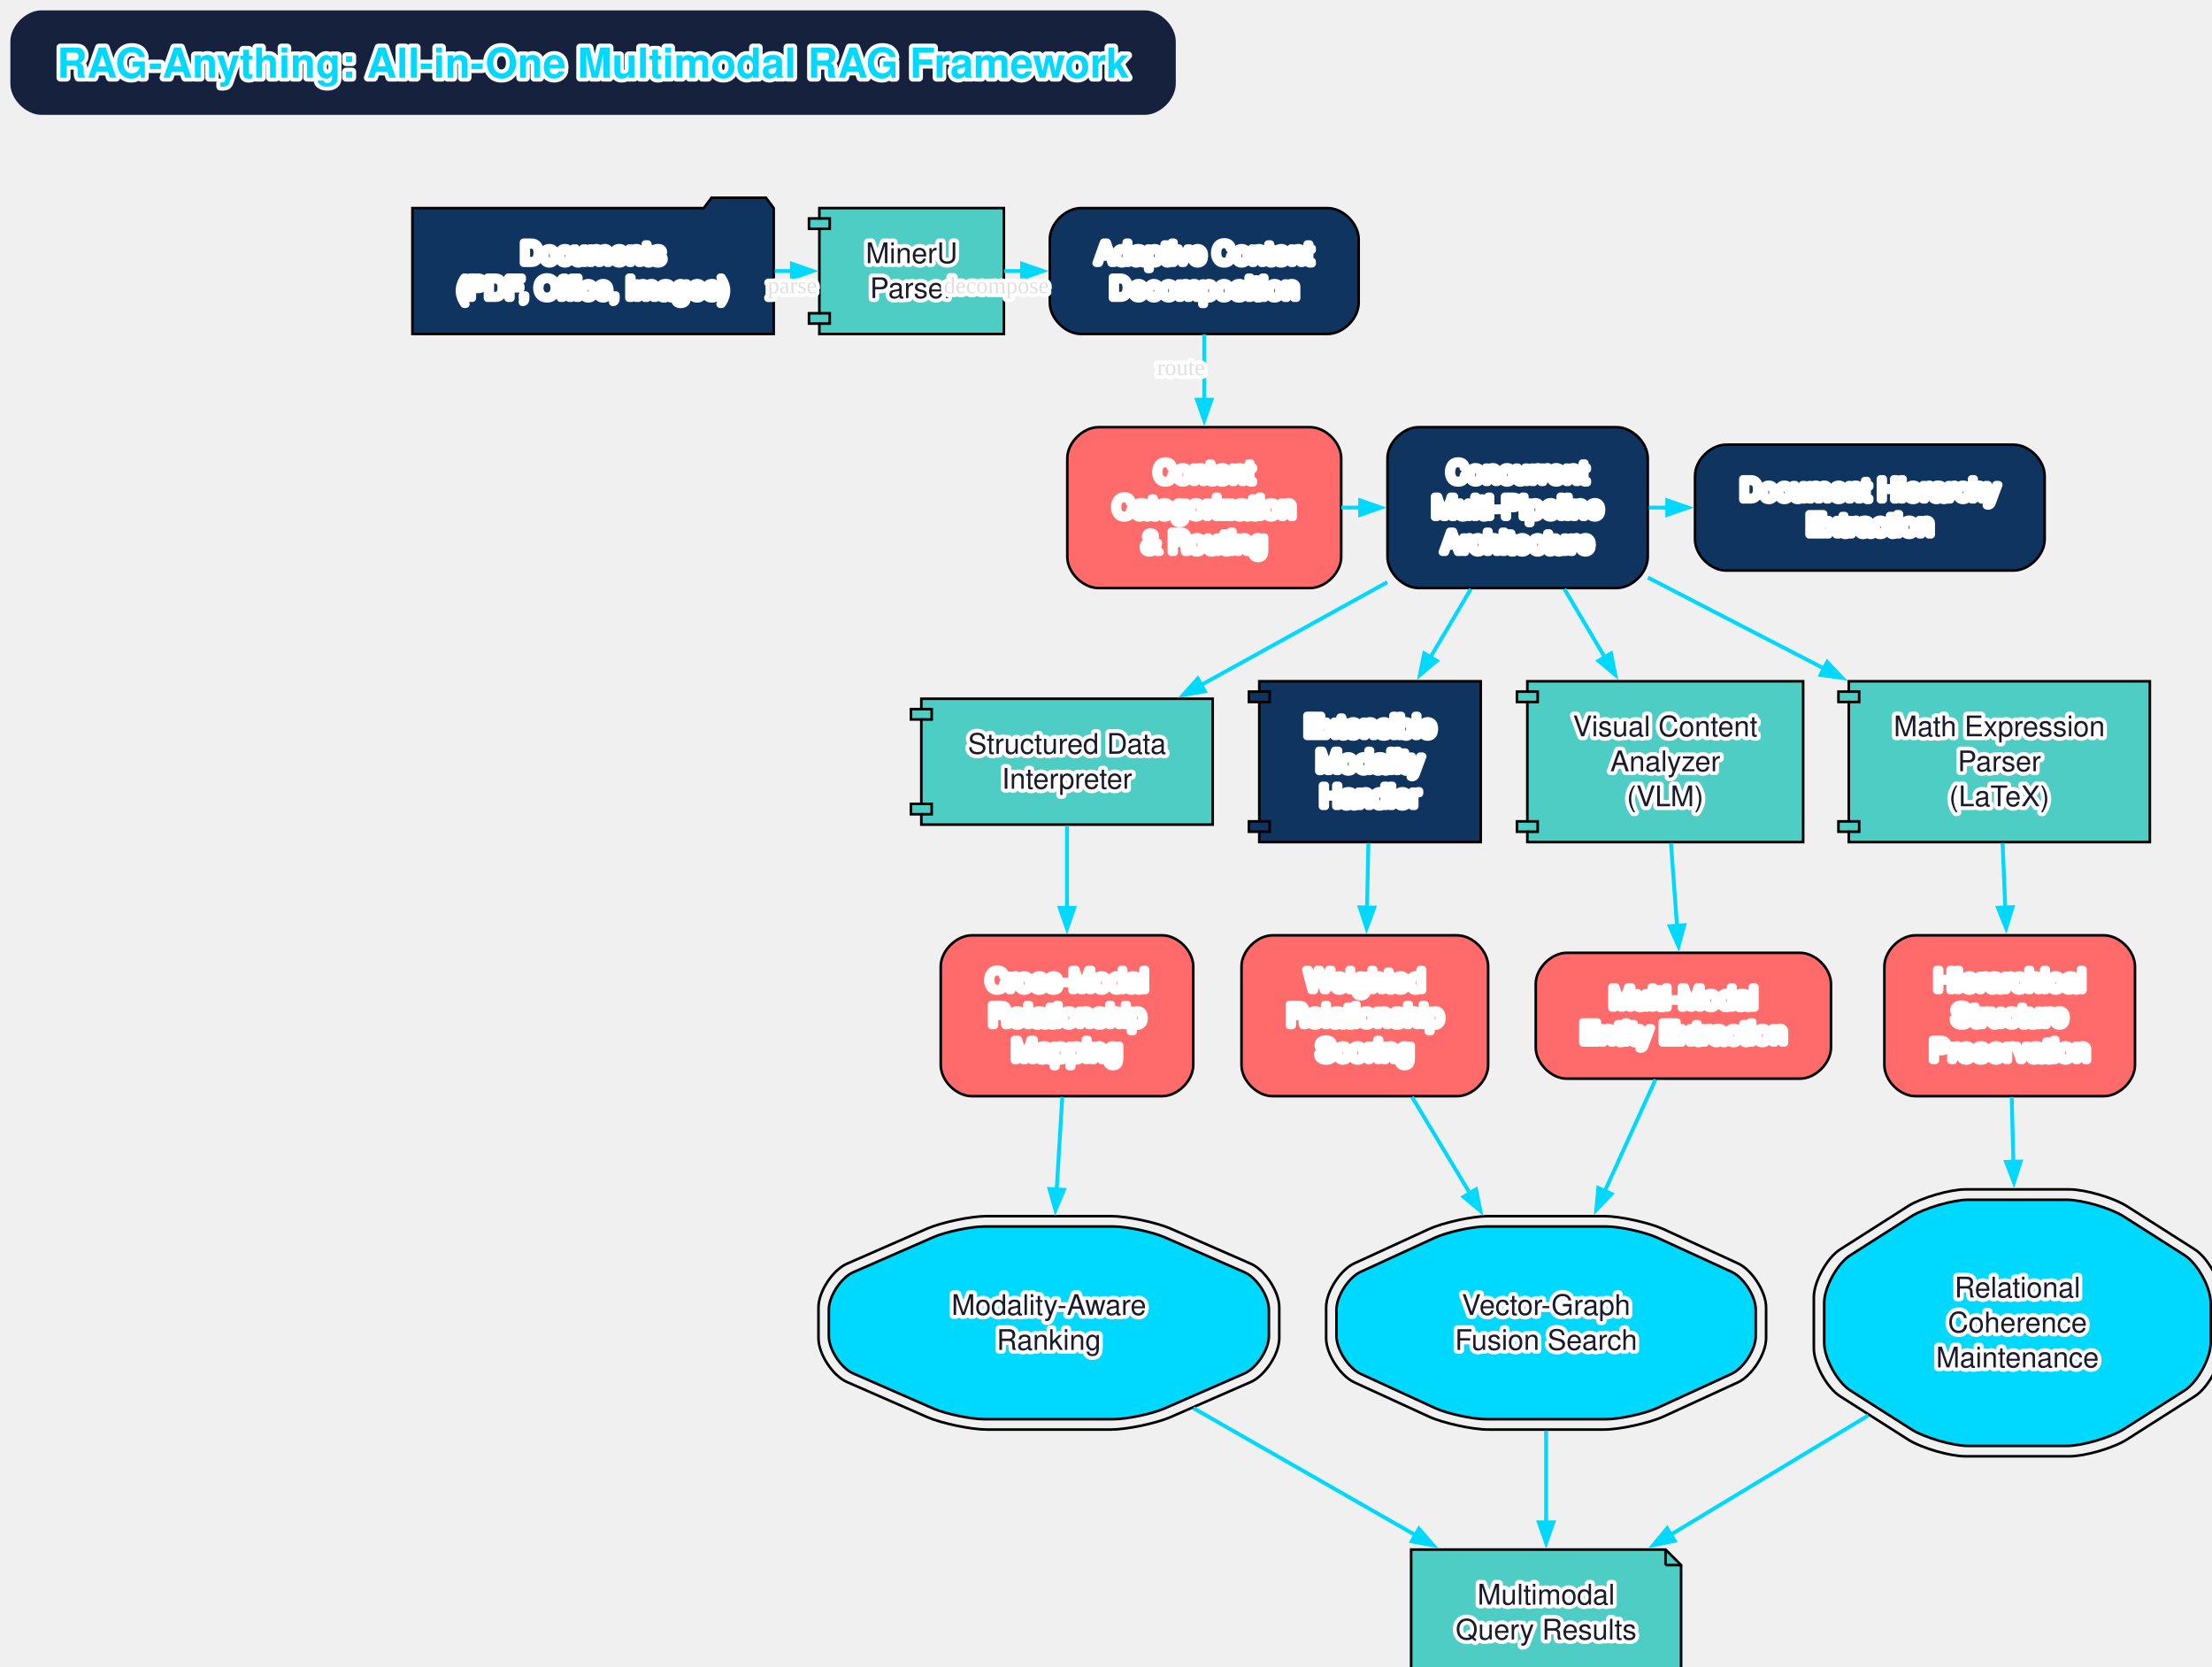
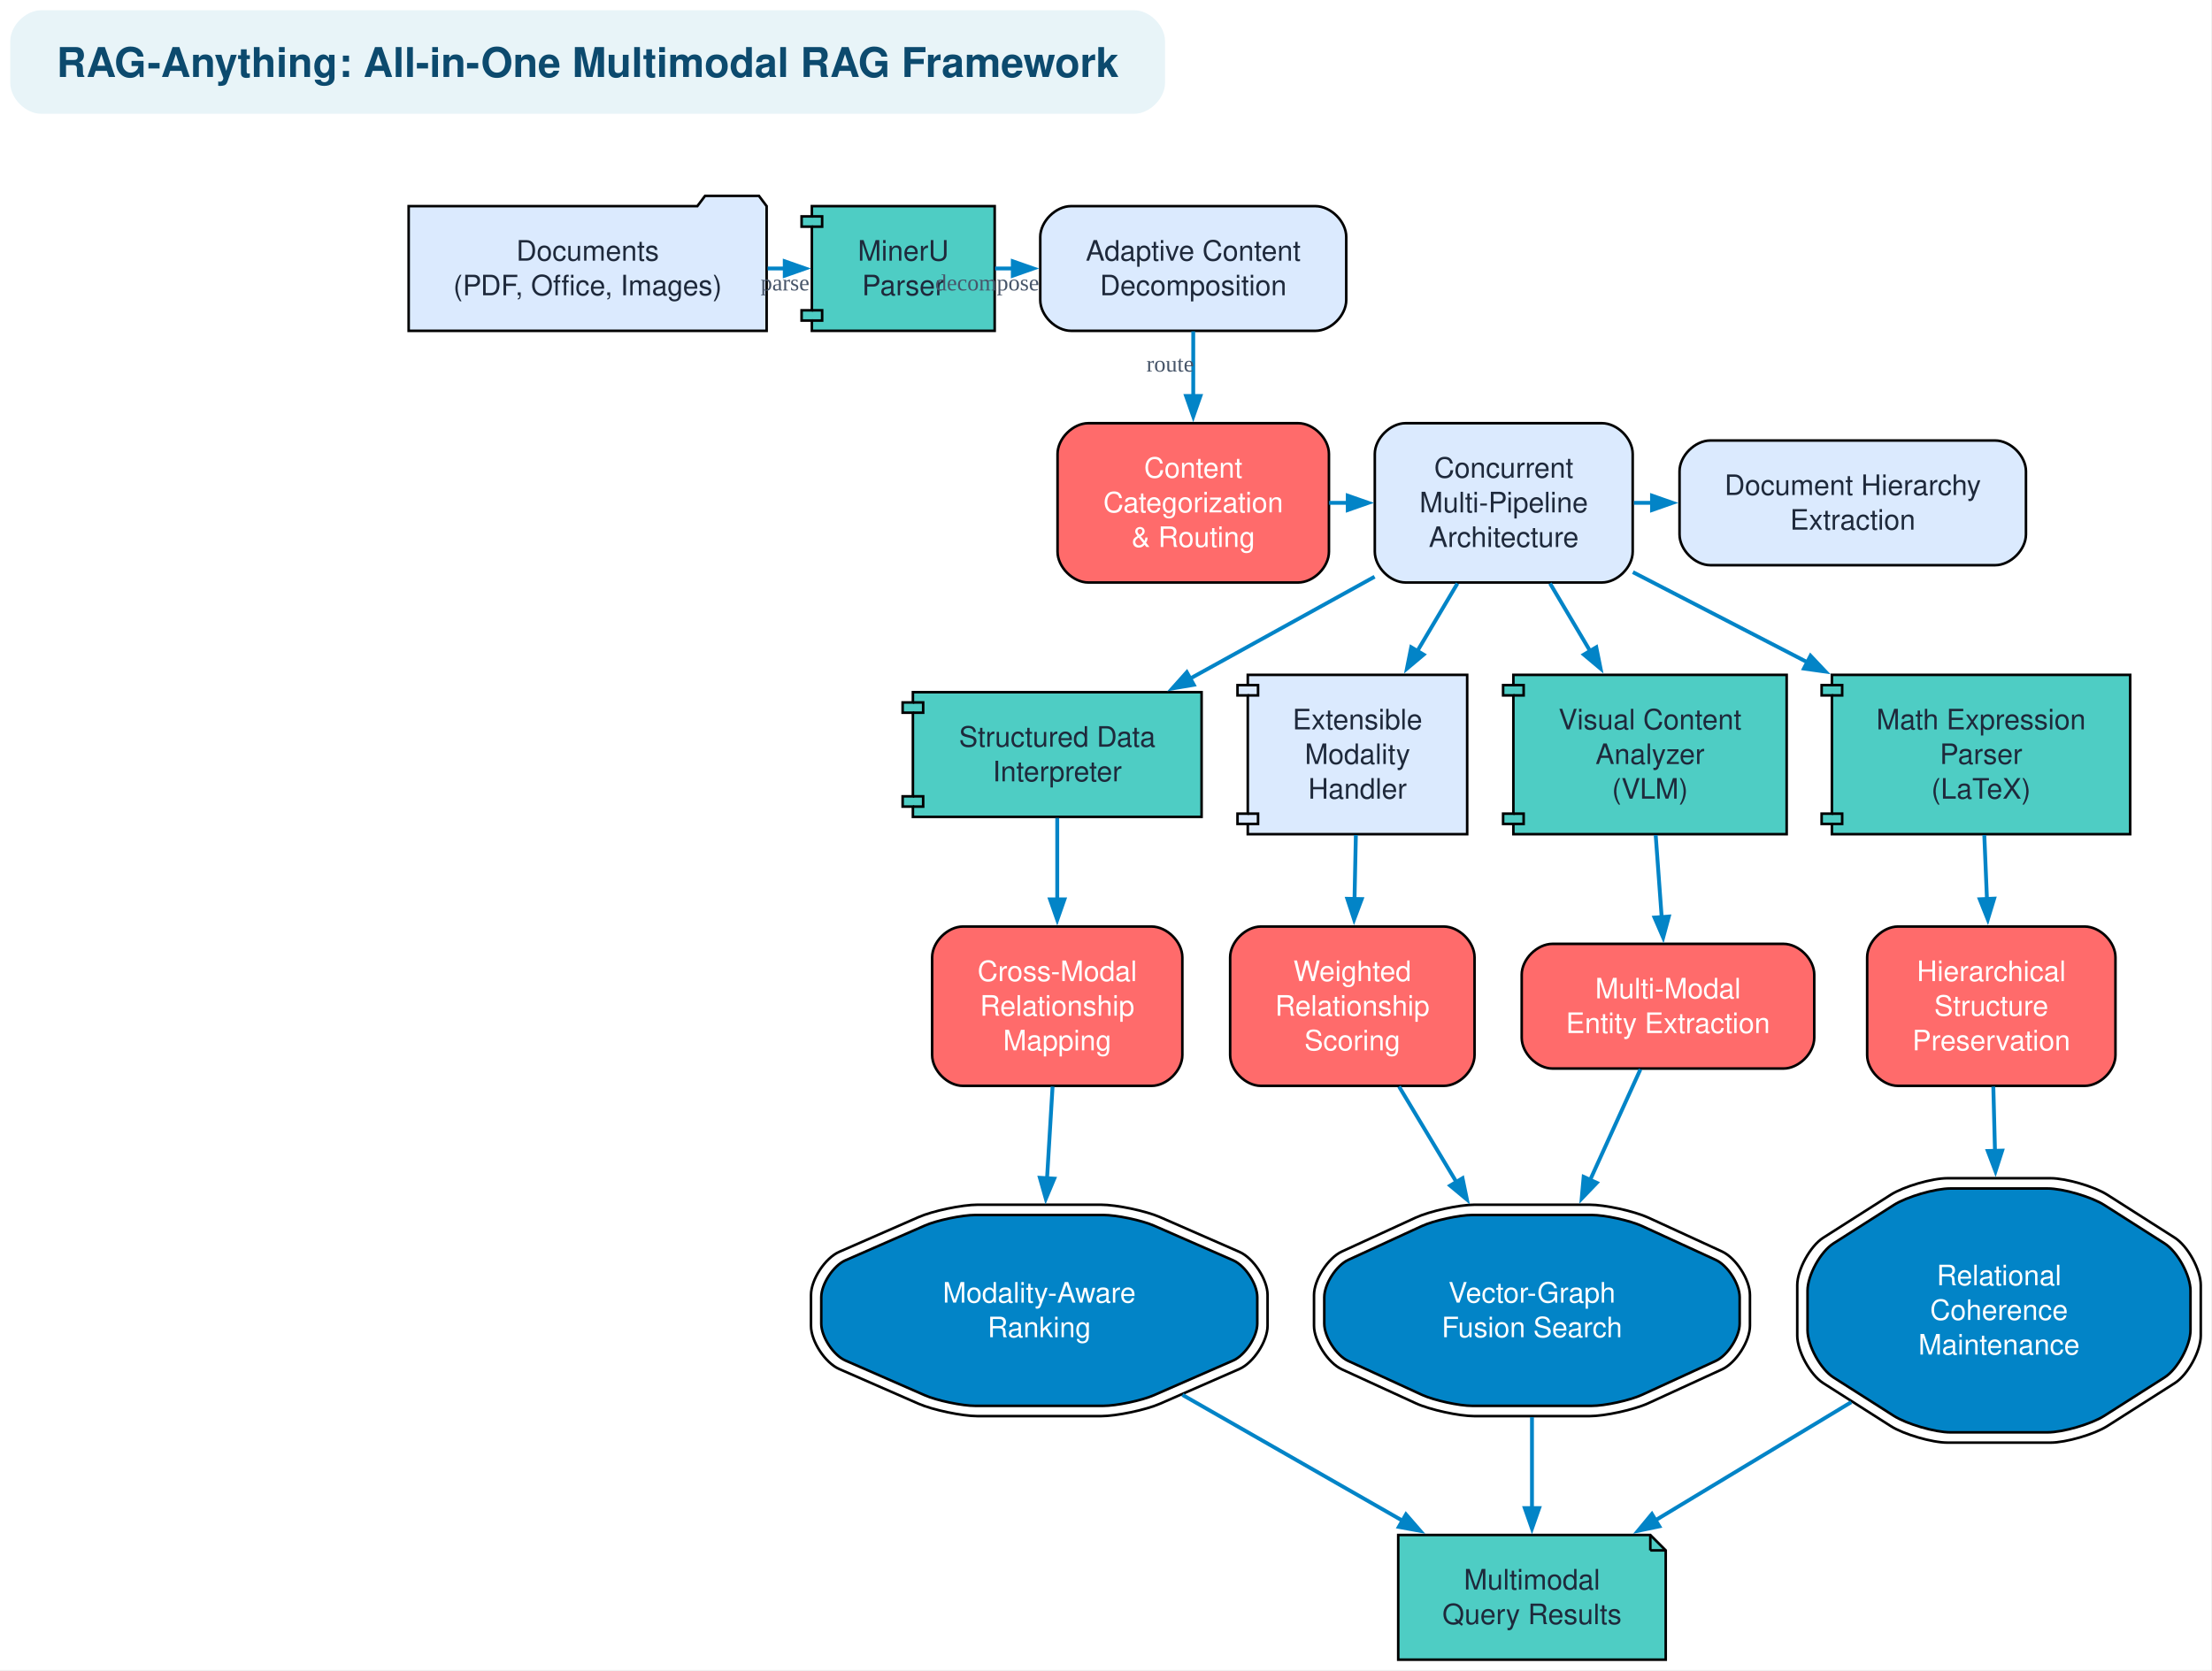
- <svg>
-   <style>
-   text { paint-order: stroke fill; stroke: #ffffff; stroke-width: 3px; stroke-linejoin: round; }
- </style>width="862pt" height="651pt"
- 
-  viewBox="0.00 0.00 862.00 651.00" xmlns="http://www.w3.org/2000/svg" xmlns:xlink="http://www.w3.org/1999/xlink"&gt;
- 
- <g id="graph0" class="graph" transform="scale(1 1) rotate(0) translate(4 646.91)">
+ <svg xmlns="http://www.w3.org/2000/svg" width="862pt" height="651pt" viewBox="0.00 0.00 862.00 651.00">
+   <g id="graph0" class="graph" transform="scale(1 1) rotate(0) translate(4 646.91)">
+     <polygon fill="#ffffff" stroke="none" points="-4,4 -4,-646.91 857.62,-646.91 857.62,4 -4,4" />
    <g id="node1" class="node">
-       <path fill="#16213e" stroke="none" d="M438,-642.91C438,-642.91 12,-642.91 12,-642.91 6,-642.91 0,-636.91 0,-630.91 0,-630.91 0,-614.56 0,-614.56 0,-608.56 6,-602.56 12,-602.56 12,-602.56 438,-602.56 438,-602.56 444,-602.56 450,-608.56 450,-614.56 450,-614.56 450,-630.91 450,-630.91 450,-636.91 444,-642.91 438,-642.91" />
-       <text xml:space="preserve" text-anchor="middle" x="225" y="-616.91" font-family="Helvetica,sans-Serif" font-weight="bold" font-size="16.00" fill="#00d9ff">RAG-Anything: All-in-One Multimodal RAG Framework</text>
+       <path fill="#e8f4f8" stroke="none" d="M438,-642.91C438,-642.91 12,-642.91 12,-642.91 6,-642.91 0,-636.91 0,-630.91 0,-630.91 0,-614.56 0,-614.56 0,-608.56 6,-602.56 12,-602.56 12,-602.56 438,-602.56 438,-602.56 444,-602.56 450,-608.56 450,-614.56 450,-614.56 450,-630.91 450,-630.91 450,-636.91 444,-642.91 438,-642.91" />
+       <text xml:space="preserve" text-anchor="middle" x="225" y="-616.91" font-family="Helvetica,sans-Serif" font-weight="bold" font-size="16.00" fill="#0c4a6e">RAG-Anything: All-in-One Multimodal RAG Framework</text>
    </g>
    <g id="node2" class="node">
-       <polygon fill="#0f3460" stroke="black" points="294.75,-566.56 291.75,-570.56 270.75,-570.56 267.75,-566.56 155.25,-566.56 155.25,-517.96 294.75,-517.96 294.75,-566.56" />
-       <text xml:space="preserve" text-anchor="middle" x="225" y="-545.31" font-family="Helvetica,sans-Serif" font-size="11.00" fill="#ffffff">Documents</text>
-       <text xml:space="preserve" text-anchor="middle" x="225" y="-531.81" font-family="Helvetica,sans-Serif" font-size="11.00" fill="#ffffff">(PDF, Office, Images)</text>
+       <polygon fill="#dbeafe" stroke="black" points="294.75,-566.56 291.75,-570.56 270.75,-570.56 267.75,-566.56 155.25,-566.56 155.25,-517.96 294.75,-517.96 294.75,-566.56" />
+       <text xml:space="preserve" text-anchor="middle" x="225" y="-545.31" font-family="Helvetica,sans-Serif" font-size="11.00" fill="#1e293b">Documents</text>
+       <text xml:space="preserve" text-anchor="middle" x="225" y="-531.81" font-family="Helvetica,sans-Serif" font-size="11.00" fill="#1e293b">(PDF, Office, Images)</text>
    </g>
    <g id="node3" class="node">
      <polygon fill="#4ecdc4" stroke="black" points="383.62,-566.56 312.38,-566.56 312.38,-562.56 308.38,-562.56 308.38,-558.56 312.38,-558.56 312.38,-525.96 308.38,-525.96 308.38,-521.96 312.38,-521.96 312.38,-517.96 383.62,-517.96 383.62,-566.56" />
      <polyline fill="none" stroke="black" points="312.38,-562.56 316.38,-562.56 316.38,-558.56 312.38,-558.56" />
      <polyline fill="none" stroke="black" points="312.38,-525.96 316.38,-525.96 316.38,-521.96 312.38,-521.96" />
-       <text xml:space="preserve" text-anchor="middle" x="348" y="-545.31" font-family="Helvetica,sans-Serif" font-size="11.00" fill="#1a1a2e">MinerU</text>
-       <text xml:space="preserve" text-anchor="middle" x="348" y="-531.81" font-family="Helvetica,sans-Serif" font-size="11.00" fill="#1a1a2e">Parser</text>
+       <text xml:space="preserve" text-anchor="middle" x="348" y="-545.31" font-family="Helvetica,sans-Serif" font-size="11.00" fill="#1e293b">MinerU</text>
+       <text xml:space="preserve" text-anchor="middle" x="348" y="-531.81" font-family="Helvetica,sans-Serif" font-size="11.00" fill="#1e293b">Parser</text>
    </g>
    <g id="edge2" class="edge">
-       <path fill="none" stroke="#00d9ff" stroke-width="1.5" d="M295.15,-542.26C297.44,-542.26 299.73,-542.26 302.03,-542.26" />
-       <polygon fill="#00d9ff" stroke="#00d9ff" stroke-width="1.5" points="301.81,-545.06 309.81,-542.26 301.81,-539.46 301.81,-545.06" />
-       <text xml:space="preserve" text-anchor="middle" x="301.92" y="-533.71" font-family="Times New Roman,serif" font-size="9.00" fill="#e0e0e0">parse</text>
+       <path fill="none" stroke="#0284c7" stroke-width="1.5" d="M295.15,-542.26C297.44,-542.26 299.73,-542.26 302.03,-542.26" />
+       <polygon fill="#0284c7" stroke="#0284c7" stroke-width="1.5" points="301.81,-545.06 309.81,-542.26 301.81,-539.46 301.81,-545.06" />
+       <text xml:space="preserve" text-anchor="middle" x="301.92" y="-533.71" font-family="Times New Roman,serif" font-size="9.00" fill="#475569">parse</text>
    </g>
    <g id="node4" class="node">
-       <path fill="#0f3460" stroke="black" d="M508.62,-566.56C508.62,-566.56 413.38,-566.56 413.38,-566.56 407.38,-566.56 401.38,-560.56 401.38,-554.56 401.38,-554.56 401.38,-529.96 401.38,-529.96 401.38,-523.96 407.38,-517.96 413.38,-517.96 413.38,-517.96 508.62,-517.96 508.62,-517.96 514.62,-517.96 520.62,-523.96 520.62,-529.96 520.62,-529.96 520.62,-554.56 520.62,-554.56 520.62,-560.56 514.62,-566.56 508.62,-566.56" />
-       <text xml:space="preserve" text-anchor="middle" x="461" y="-545.31" font-family="Helvetica,sans-Serif" font-size="11.00" fill="#ffffff">Adaptive Content</text>
-       <text xml:space="preserve" text-anchor="middle" x="461" y="-531.81" font-family="Helvetica,sans-Serif" font-size="11.00" fill="#ffffff">Decomposition</text>
+       <path fill="#dbeafe" stroke="black" d="M508.62,-566.56C508.62,-566.56 413.38,-566.56 413.38,-566.56 407.38,-566.56 401.38,-560.56 401.38,-554.56 401.38,-554.56 401.38,-529.96 401.38,-529.96 401.38,-523.96 407.38,-517.96 413.38,-517.96 413.38,-517.96 508.62,-517.96 508.62,-517.96 514.62,-517.96 520.62,-523.96 520.62,-529.96 520.62,-529.96 520.62,-554.56 520.62,-554.56 520.62,-560.56 514.62,-566.56 508.62,-566.56" />
+       <text xml:space="preserve" text-anchor="middle" x="461" y="-545.31" font-family="Helvetica,sans-Serif" font-size="11.00" fill="#1e293b">Adaptive Content</text>
+       <text xml:space="preserve" text-anchor="middle" x="461" y="-531.81" font-family="Helvetica,sans-Serif" font-size="11.00" fill="#1e293b">Decomposition</text>
    </g>
    <g id="edge3" class="edge">
-       <path fill="none" stroke="#00d9ff" stroke-width="1.5" d="M383.75,-542.26C386.08,-542.26 388.41,-542.26 390.74,-542.26" />
-       <polygon fill="#00d9ff" stroke="#00d9ff" stroke-width="1.5" points="390.68,-545.06 398.68,-542.26 390.68,-539.46 390.68,-545.06" />
-       <text xml:space="preserve" text-anchor="middle" x="380.69" y="-533.71" font-family="Times New Roman,serif" font-size="9.00" fill="#e0e0e0">decompose</text>
+       <path fill="none" stroke="#0284c7" stroke-width="1.5" d="M383.75,-542.26C386.08,-542.26 388.41,-542.26 390.74,-542.26" />
+       <polygon fill="#0284c7" stroke="#0284c7" stroke-width="1.5" points="390.68,-545.06 398.68,-542.26 390.68,-539.46 390.68,-545.06" />
+       <text xml:space="preserve" text-anchor="middle" x="380.69" y="-533.71" font-family="Times New Roman,serif" font-size="9.00" fill="#475569">decompose</text>
    </g>
    <g id="node5" class="node">
      <path fill="#ff6b6b" stroke="black" d="M501.88,-481.96C501.88,-481.96 420.12,-481.96 420.12,-481.96 414.12,-481.96 408.12,-475.96 408.12,-469.96 408.12,-469.96 408.12,-431.86 408.12,-431.86 408.12,-425.86 414.12,-419.86 420.12,-419.86 420.12,-419.86 501.88,-419.86 501.88,-419.86 507.88,-419.86 513.88,-425.86 513.88,-431.86 513.88,-431.86 513.88,-469.96 513.88,-469.96 513.88,-475.96 507.88,-481.96 501.88,-481.96" />
      <text xml:space="preserve" text-anchor="middle" x="461" y="-460.71" font-family="Helvetica,sans-Serif" font-size="11.00" fill="#ffffff">Content</text>
      <text xml:space="preserve" text-anchor="middle" x="461" y="-447.21" font-family="Helvetica,sans-Serif" font-size="11.00" fill="#ffffff">Categorization</text>
      <text xml:space="preserve" text-anchor="middle" x="461" y="-433.71" font-family="Helvetica,sans-Serif" font-size="11.00" fill="#ffffff">&amp; Routing</text>
    </g>
    <g id="edge4" class="edge">
-       <path fill="none" stroke="#00d9ff" stroke-width="1.5" d="M461,-517.78C461,-509.98 461,-501.05 461,-492.34" />
-       <polygon fill="#00d9ff" stroke="#00d9ff" stroke-width="1.5" points="463.8,-492.57 461,-484.57 458.2,-492.57 463.8,-492.57" />
-       <text xml:space="preserve" text-anchor="middle" x="452" y="-502.07" font-family="Times New Roman,serif" font-size="9.00" fill="#e0e0e0">route</text>
+       <path fill="none" stroke="#0284c7" stroke-width="1.5" d="M461,-517.78C461,-509.98 461,-501.05 461,-492.34" />
+       <polygon fill="#0284c7" stroke="#0284c7" stroke-width="1.5" points="463.8,-492.57 461,-484.57 458.2,-492.57 463.8,-492.57" />
+       <text xml:space="preserve" text-anchor="middle" x="452" y="-502.07" font-family="Times New Roman,serif" font-size="9.00" fill="#475569">route</text>
    </g>
    <g id="node6" class="node">
-       <path fill="#0f3460" stroke="black" d="M620.25,-481.96C620.25,-481.96 543.75,-481.96 543.75,-481.96 537.75,-481.96 531.75,-475.96 531.75,-469.96 531.75,-469.96 531.75,-431.86 531.75,-431.86 531.75,-425.86 537.75,-419.86 543.75,-419.86 543.75,-419.86 620.25,-419.86 620.25,-419.86 626.25,-419.86 632.25,-425.86 632.25,-431.86 632.25,-431.86 632.25,-469.96 632.25,-469.96 632.25,-475.96 626.25,-481.96 620.25,-481.96" />
-       <text xml:space="preserve" text-anchor="middle" x="582" y="-460.71" font-family="Helvetica,sans-Serif" font-size="11.00" fill="#ffffff">Concurrent</text>
-       <text xml:space="preserve" text-anchor="middle" x="582" y="-447.21" font-family="Helvetica,sans-Serif" font-size="11.00" fill="#ffffff">Multi-Pipeline</text>
-       <text xml:space="preserve" text-anchor="middle" x="582" y="-433.71" font-family="Helvetica,sans-Serif" font-size="11.00" fill="#ffffff">Architecture</text>
+       <path fill="#dbeafe" stroke="black" d="M620.25,-481.96C620.25,-481.96 543.75,-481.96 543.75,-481.96 537.75,-481.96 531.75,-475.96 531.75,-469.96 531.75,-469.96 531.75,-431.86 531.75,-431.86 531.75,-425.86 537.75,-419.86 543.75,-419.86 543.75,-419.86 620.25,-419.86 620.25,-419.86 626.25,-419.86 632.25,-425.86 632.25,-431.86 632.25,-431.86 632.25,-469.96 632.25,-469.96 632.25,-475.96 626.25,-481.96 620.25,-481.96" />
+       <text xml:space="preserve" text-anchor="middle" x="582" y="-460.71" font-family="Helvetica,sans-Serif" font-size="11.00" fill="#1e293b">Concurrent</text>
+       <text xml:space="preserve" text-anchor="middle" x="582" y="-447.21" font-family="Helvetica,sans-Serif" font-size="11.00" fill="#1e293b">Multi-Pipeline</text>
+       <text xml:space="preserve" text-anchor="middle" x="582" y="-433.71" font-family="Helvetica,sans-Serif" font-size="11.00" fill="#1e293b">Architecture</text>
    </g>
    <g id="edge5" class="edge">
-       <path fill="none" stroke="#00d9ff" stroke-width="1.5" d="M513.94,-450.91C516.41,-450.91 518.87,-450.91 521.34,-450.91" />
-       <polygon fill="#00d9ff" stroke="#00d9ff" stroke-width="1.5" points="521.21,-453.71 529.21,-450.91 521.21,-448.11 521.21,-453.71" />
+       <path fill="none" stroke="#0284c7" stroke-width="1.5" d="M513.94,-450.91C516.41,-450.91 518.87,-450.91 521.34,-450.91" />
+       <polygon fill="#0284c7" stroke="#0284c7" stroke-width="1.5" points="521.21,-453.71 529.21,-450.91 521.21,-448.11 521.21,-453.71" />
    </g>
    <g id="node7" class="node">
-       <path fill="#0f3460" stroke="black" d="M773.5,-475.21C773.5,-475.21 662.5,-475.21 662.5,-475.21 656.5,-475.21 650.5,-469.21 650.5,-463.21 650.5,-463.21 650.5,-438.61 650.5,-438.61 650.5,-432.61 656.5,-426.61 662.5,-426.61 662.5,-426.61 773.5,-426.61 773.5,-426.61 779.5,-426.61 785.5,-432.61 785.5,-438.61 785.5,-438.61 785.5,-463.21 785.5,-463.21 785.5,-469.21 779.5,-475.21 773.5,-475.21" />
-       <text xml:space="preserve" text-anchor="middle" x="718" y="-453.96" font-family="Helvetica,sans-Serif" font-size="11.00" fill="#ffffff">Document Hierarchy</text>
-       <text xml:space="preserve" text-anchor="middle" x="718" y="-440.46" font-family="Helvetica,sans-Serif" font-size="11.00" fill="#ffffff">Extraction</text>
+       <path fill="#dbeafe" stroke="black" d="M773.5,-475.21C773.5,-475.21 662.5,-475.21 662.5,-475.21 656.5,-475.21 650.5,-469.21 650.5,-463.21 650.5,-463.21 650.5,-438.61 650.5,-438.61 650.5,-432.61 656.5,-426.61 662.5,-426.61 662.5,-426.61 773.5,-426.61 773.5,-426.61 779.5,-426.61 785.5,-432.61 785.5,-438.61 785.5,-438.61 785.5,-463.21 785.5,-463.21 785.5,-469.21 779.5,-475.21 773.5,-475.21" />
+       <text xml:space="preserve" text-anchor="middle" x="718" y="-453.96" font-family="Helvetica,sans-Serif" font-size="11.00" fill="#1e293b">Document Hierarchy</text>
+       <text xml:space="preserve" text-anchor="middle" x="718" y="-440.46" font-family="Helvetica,sans-Serif" font-size="11.00" fill="#1e293b">Extraction</text>
    </g>
    <g id="edge6" class="edge">
-       <path fill="none" stroke="#00d9ff" stroke-width="1.5" d="M632.73,-450.91C635.17,-450.91 637.61,-450.91 640.04,-450.91" />
-       <polygon fill="#00d9ff" stroke="#00d9ff" stroke-width="1.5" points="639.78,-453.71 647.78,-450.91 639.78,-448.11 639.78,-453.71" />
+       <path fill="none" stroke="#0284c7" stroke-width="1.5" d="M632.73,-450.91C635.17,-450.91 637.61,-450.91 640.04,-450.91" />
+       <polygon fill="#0284c7" stroke="#0284c7" stroke-width="1.5" points="639.78,-453.71 647.78,-450.91 639.78,-448.11 639.78,-453.71" />
    </g>
    <g id="node8" class="node">
      <polygon fill="#4ecdc4" stroke="black" points="692.25,-383.86 585.75,-383.86 585.75,-379.86 581.75,-379.86 581.75,-375.86 585.75,-375.86 585.75,-329.76 581.75,-329.76 581.75,-325.76 585.75,-325.76 585.75,-321.76 692.25,-321.76 692.25,-383.86" />
      <polyline fill="none" stroke="black" points="585.75,-379.86 589.75,-379.86 589.75,-375.86 585.75,-375.86" />
      <polyline fill="none" stroke="black" points="585.75,-329.76 589.75,-329.76 589.75,-325.76 585.75,-325.76" />
-       <text xml:space="preserve" text-anchor="middle" x="639" y="-362.61" font-family="Helvetica,sans-Serif" font-size="11.00" fill="#1a1a2e">Visual Content</text>
-       <text xml:space="preserve" text-anchor="middle" x="639" y="-349.11" font-family="Helvetica,sans-Serif" font-size="11.00" fill="#1a1a2e">Analyzer</text>
-       <text xml:space="preserve" text-anchor="middle" x="639" y="-335.61" font-family="Helvetica,sans-Serif" font-size="11.00" fill="#1a1a2e">(VLM)</text>
+       <text xml:space="preserve" text-anchor="middle" x="639" y="-362.61" font-family="Helvetica,sans-Serif" font-size="11.00" fill="#1e293b">Visual Content</text>
+       <text xml:space="preserve" text-anchor="middle" x="639" y="-349.11" font-family="Helvetica,sans-Serif" font-size="11.00" fill="#1e293b">Analyzer</text>
+       <text xml:space="preserve" text-anchor="middle" x="639" y="-335.61" font-family="Helvetica,sans-Serif" font-size="11.00" fill="#1e293b">(VLM)</text>
    </g>
    <g id="edge7" class="edge">
-       <path fill="none" stroke="#00d9ff" stroke-width="1.5" d="M600.04,-419.5C605.03,-411.09 610.51,-401.84 615.75,-393" />
-       <polygon fill="#00d9ff" stroke="#00d9ff" stroke-width="1.5" points="618.06,-394.61 619.73,-386.3 613.24,-391.75 618.06,-394.61" />
+       <path fill="none" stroke="#0284c7" stroke-width="1.5" d="M600.04,-419.5C605.03,-411.09 610.51,-401.84 615.75,-393" />
+       <polygon fill="#0284c7" stroke="#0284c7" stroke-width="1.5" points="618.06,-394.61 619.73,-386.3 613.24,-391.75 618.06,-394.61" />
    </g>
    <g id="node9" class="node">
      <polygon fill="#4ecdc4" stroke="black" points="464.25,-377.11 351.75,-377.11 351.75,-373.11 347.75,-373.11 347.75,-369.11 351.75,-369.11 351.75,-336.51 347.75,-336.51 347.75,-332.51 351.75,-332.51 351.75,-328.51 464.25,-328.51 464.25,-377.11" />
      <polyline fill="none" stroke="black" points="351.75,-373.11 355.75,-373.11 355.75,-369.11 351.75,-369.11" />
      <polyline fill="none" stroke="black" points="351.75,-336.51 355.75,-336.51 355.75,-332.51 351.75,-332.51" />
-       <text xml:space="preserve" text-anchor="middle" x="408" y="-355.86" font-family="Helvetica,sans-Serif" font-size="11.00" fill="#1a1a2e">Structured Data</text>
-       <text xml:space="preserve" text-anchor="middle" x="408" y="-342.36" font-family="Helvetica,sans-Serif" font-size="11.00" fill="#1a1a2e">Interpreter</text>
+       <text xml:space="preserve" text-anchor="middle" x="408" y="-355.86" font-family="Helvetica,sans-Serif" font-size="11.00" fill="#1e293b">Structured Data</text>
+       <text xml:space="preserve" text-anchor="middle" x="408" y="-342.36" font-family="Helvetica,sans-Serif" font-size="11.00" fill="#1e293b">Interpreter</text>
    </g>
    <g id="edge8" class="edge">
-       <path fill="none" stroke="#00d9ff" stroke-width="1.5" d="M531.67,-422.11C509.08,-409.63 482.44,-394.92 459.69,-382.36" />
-       <polygon fill="#00d9ff" stroke="#00d9ff" stroke-width="1.5" points="461.2,-379.99 452.84,-378.57 458.49,-384.89 461.2,-379.99" />
+       <path fill="none" stroke="#0284c7" stroke-width="1.5" d="M531.67,-422.11C509.08,-409.63 482.44,-394.92 459.69,-382.36" />
+       <polygon fill="#0284c7" stroke="#0284c7" stroke-width="1.5" points="461.2,-379.99 452.84,-378.57 458.49,-384.89 461.2,-379.99" />
    </g>
    <g id="node10" class="node">
      <polygon fill="#4ecdc4" stroke="black" points="826.12,-383.86 709.88,-383.86 709.88,-379.86 705.88,-379.86 705.88,-375.86 709.88,-375.86 709.88,-329.76 705.88,-329.76 705.88,-325.76 709.88,-325.76 709.88,-321.76 826.12,-321.76 826.12,-383.86" />
      <polyline fill="none" stroke="black" points="709.88,-379.86 713.88,-379.86 713.88,-375.86 709.88,-375.86" />
      <polyline fill="none" stroke="black" points="709.88,-329.76 713.88,-329.76 713.88,-325.76 709.88,-325.76" />
-       <text xml:space="preserve" text-anchor="middle" x="768" y="-362.61" font-family="Helvetica,sans-Serif" font-size="11.00" fill="#1a1a2e">Math Expression</text>
-       <text xml:space="preserve" text-anchor="middle" x="768" y="-349.11" font-family="Helvetica,sans-Serif" font-size="11.00" fill="#1a1a2e">Parser</text>
-       <text xml:space="preserve" text-anchor="middle" x="768" y="-335.61" font-family="Helvetica,sans-Serif" font-size="11.00" fill="#1a1a2e">(LaTeX)</text>
+       <text xml:space="preserve" text-anchor="middle" x="768" y="-362.61" font-family="Helvetica,sans-Serif" font-size="11.00" fill="#1e293b">Math Expression</text>
+       <text xml:space="preserve" text-anchor="middle" x="768" y="-349.11" font-family="Helvetica,sans-Serif" font-size="11.00" fill="#1e293b">Parser</text>
+       <text xml:space="preserve" text-anchor="middle" x="768" y="-335.61" font-family="Helvetica,sans-Serif" font-size="11.00" fill="#1e293b">(LaTeX)</text>
    </g>
    <g id="edge9" class="edge">
-       <path fill="none" stroke="#00d9ff" stroke-width="1.5" d="M632.33,-423.9C653.32,-413.06 678.02,-400.3 700.54,-388.66" />
-       <polygon fill="#00d9ff" stroke="#00d9ff" stroke-width="1.5" points="701.55,-391.3 707.37,-385.14 698.98,-386.32 701.55,-391.3" />
+       <path fill="none" stroke="#0284c7" stroke-width="1.5" d="M632.33,-423.9C653.32,-413.06 678.02,-400.3 700.54,-388.66" />
+       <polygon fill="#0284c7" stroke="#0284c7" stroke-width="1.5" points="701.55,-391.3 707.37,-385.14 698.98,-386.32 701.55,-391.3" />
    </g>
    <g id="node11" class="node">
-       <polygon fill="#0f3460" stroke="black" points="567.75,-383.86 482.25,-383.86 482.25,-379.86 478.25,-379.86 478.25,-375.86 482.25,-375.86 482.25,-329.76 478.25,-329.76 478.25,-325.76 482.25,-325.76 482.25,-321.76 567.75,-321.76 567.75,-383.86" />
+       <polygon fill="#dbeafe" stroke="black" points="567.75,-383.86 482.25,-383.86 482.25,-379.86 478.25,-379.86 478.25,-375.86 482.25,-375.86 482.25,-329.76 478.25,-329.76 478.25,-325.76 482.25,-325.76 482.25,-321.76 567.75,-321.76 567.75,-383.86" />
      <polyline fill="none" stroke="black" points="482.25,-379.86 486.25,-379.86 486.25,-375.86 482.25,-375.86" />
      <polyline fill="none" stroke="black" points="482.25,-329.76 486.25,-329.76 486.25,-325.76 482.25,-325.76" />
-       <text xml:space="preserve" text-anchor="middle" x="525" y="-362.61" font-family="Helvetica,sans-Serif" font-size="11.00" fill="#ffffff">Extensible</text>
-       <text xml:space="preserve" text-anchor="middle" x="525" y="-349.11" font-family="Helvetica,sans-Serif" font-size="11.00" fill="#ffffff">Modality</text>
-       <text xml:space="preserve" text-anchor="middle" x="525" y="-335.61" font-family="Helvetica,sans-Serif" font-size="11.00" fill="#ffffff">Handler</text>
+       <text xml:space="preserve" text-anchor="middle" x="525" y="-362.61" font-family="Helvetica,sans-Serif" font-size="11.00" fill="#1e293b">Extensible</text>
+       <text xml:space="preserve" text-anchor="middle" x="525" y="-349.11" font-family="Helvetica,sans-Serif" font-size="11.00" fill="#1e293b">Modality</text>
+       <text xml:space="preserve" text-anchor="middle" x="525" y="-335.61" font-family="Helvetica,sans-Serif" font-size="11.00" fill="#1e293b">Handler</text>
    </g>
    <g id="edge10" class="edge">
-       <path fill="none" stroke="#00d9ff" stroke-width="1.5" d="M563.96,-419.5C558.97,-411.09 553.49,-401.84 548.25,-393" />
-       <polygon fill="#00d9ff" stroke="#00d9ff" stroke-width="1.5" points="550.76,-391.75 544.27,-386.3 545.94,-394.61 550.76,-391.75" />
+       <path fill="none" stroke="#0284c7" stroke-width="1.5" d="M563.96,-419.5C558.97,-411.09 553.49,-401.84 548.25,-393" />
+       <polygon fill="#0284c7" stroke="#0284c7" stroke-width="1.5" points="550.76,-391.75 544.27,-386.3 545.94,-394.61 550.76,-391.75" />
    </g>
    <g id="node12" class="node">
      <path fill="#ff6b6b" stroke="black" d="M691,-279.01C691,-279.01 601,-279.01 601,-279.01 595,-279.01 589,-273.01 589,-267.01 589,-267.01 589,-242.41 589,-242.41 589,-236.41 595,-230.41 601,-230.41 601,-230.41 691,-230.41 691,-230.41 697,-230.41 703,-236.41 703,-242.41 703,-242.41 703,-267.01 703,-267.01 703,-273.01 697,-279.01 691,-279.01" />
      <text xml:space="preserve" text-anchor="middle" x="646" y="-257.76" font-family="Helvetica,sans-Serif" font-size="11.00" fill="#ffffff">Multi-Modal</text>
      <text xml:space="preserve" text-anchor="middle" x="646" y="-244.26" font-family="Helvetica,sans-Serif" font-size="11.00" fill="#ffffff">Entity Extraction</text>
    </g>
    <g id="edge11" class="edge">
-       <path fill="none" stroke="#00d9ff" stroke-width="1.5" d="M641.21,-321.4C641.96,-311.17 642.8,-299.71 643.56,-289.25" />
-       <polygon fill="#00d9ff" stroke="#00d9ff" stroke-width="1.5" points="646.33,-289.66 644.12,-281.48 640.75,-289.26 646.33,-289.66" />
+       <path fill="none" stroke="#0284c7" stroke-width="1.5" d="M641.21,-321.4C641.96,-311.17 642.8,-299.71 643.56,-289.25" />
+       <polygon fill="#0284c7" stroke="#0284c7" stroke-width="1.5" points="646.33,-289.66 644.12,-281.48 640.75,-289.26 646.33,-289.66" />
    </g>
    <g id="node13" class="node">
      <path fill="#ff6b6b" stroke="black" d="M444.75,-285.76C444.75,-285.76 371.25,-285.76 371.25,-285.76 365.25,-285.76 359.25,-279.76 359.25,-273.76 359.25,-273.76 359.25,-235.66 359.25,-235.66 359.25,-229.66 365.25,-223.66 371.25,-223.66 371.25,-223.66 444.75,-223.66 444.75,-223.66 450.75,-223.66 456.75,-229.66 456.75,-235.66 456.75,-235.66 456.75,-273.76 456.75,-273.76 456.75,-279.76 450.75,-285.76 444.75,-285.76" />
      <text xml:space="preserve" text-anchor="middle" x="408" y="-264.51" font-family="Helvetica,sans-Serif" font-size="11.00" fill="#ffffff">Cross-Modal</text>
      <text xml:space="preserve" text-anchor="middle" x="408" y="-251.01" font-family="Helvetica,sans-Serif" font-size="11.00" fill="#ffffff">Relationship</text>
      <text xml:space="preserve" text-anchor="middle" x="408" y="-237.51" font-family="Helvetica,sans-Serif" font-size="11.00" fill="#ffffff">Mapping</text>
    </g>
    <g id="edge12" class="edge">
-       <path fill="none" stroke="#00d9ff" stroke-width="1.5" d="M408,-328.05C408,-318.45 408,-307.09 408,-296.25" />
-       <polygon fill="#00d9ff" stroke="#00d9ff" stroke-width="1.5" points="410.8,-296.36 408,-288.36 405.2,-296.36 410.8,-296.36" />
+       <path fill="none" stroke="#0284c7" stroke-width="1.5" d="M408,-328.05C408,-318.45 408,-307.09 408,-296.25" />
+       <polygon fill="#0284c7" stroke="#0284c7" stroke-width="1.5" points="410.8,-296.36 408,-288.36 405.2,-296.36 410.8,-296.36" />
    </g>
    <g id="node14" class="node">
      <path fill="#ff6b6b" stroke="black" d="M808.38,-285.76C808.38,-285.76 735.62,-285.76 735.62,-285.76 729.62,-285.76 723.62,-279.76 723.62,-273.76 723.62,-273.76 723.62,-235.66 723.62,-235.66 723.62,-229.66 729.62,-223.66 735.62,-223.66 735.62,-223.66 808.38,-223.66 808.38,-223.66 814.38,-223.66 820.38,-229.66 820.38,-235.66 820.38,-235.66 820.38,-273.76 820.38,-273.76 820.38,-279.76 814.38,-285.76 808.38,-285.76" />
      <text xml:space="preserve" text-anchor="middle" x="772" y="-264.51" font-family="Helvetica,sans-Serif" font-size="11.00" fill="#ffffff">Hierarchical</text>
      <text xml:space="preserve" text-anchor="middle" x="772" y="-251.01" font-family="Helvetica,sans-Serif" font-size="11.00" fill="#ffffff">Structure</text>
      <text xml:space="preserve" text-anchor="middle" x="772" y="-237.51" font-family="Helvetica,sans-Serif" font-size="11.00" fill="#ffffff">Preservation</text>
    </g>
    <g id="edge13" class="edge">
-       <path fill="none" stroke="#00d9ff" stroke-width="1.5" d="M769.27,-321.4C769.6,-313.43 769.96,-304.7 770.31,-296.28" />
-       <polygon fill="#00d9ff" stroke="#00d9ff" stroke-width="1.5" points="773.1,-296.63 770.63,-288.52 767.5,-296.39 773.1,-296.63" />
+       <path fill="none" stroke="#0284c7" stroke-width="1.5" d="M769.27,-321.4C769.6,-313.43 769.96,-304.7 770.31,-296.28" />
+       <polygon fill="#0284c7" stroke="#0284c7" stroke-width="1.5" points="773.1,-296.63 770.63,-288.52 767.5,-296.39 773.1,-296.63" />
    </g>
    <g id="node15" class="node">
      <path fill="#ff6b6b" stroke="black" d="M558.62,-285.76C558.62,-285.76 487.38,-285.76 487.38,-285.76 481.38,-285.76 475.38,-279.76 475.38,-273.76 475.38,-273.76 475.38,-235.66 475.38,-235.66 475.38,-229.66 481.38,-223.66 487.38,-223.66 487.38,-223.66 558.62,-223.66 558.62,-223.66 564.62,-223.66 570.62,-229.66 570.62,-235.66 570.62,-235.66 570.62,-273.76 570.62,-273.76 570.62,-279.76 564.62,-285.76 558.62,-285.76" />
      <text xml:space="preserve" text-anchor="middle" x="523" y="-264.51" font-family="Helvetica,sans-Serif" font-size="11.00" fill="#ffffff">Weighted</text>
      <text xml:space="preserve" text-anchor="middle" x="523" y="-251.01" font-family="Helvetica,sans-Serif" font-size="11.00" fill="#ffffff">Relationship</text>
      <text xml:space="preserve" text-anchor="middle" x="523" y="-237.51" font-family="Helvetica,sans-Serif" font-size="11.00" fill="#ffffff">Scoring</text>
    </g>
    <g id="edge14" class="edge">
-       <path fill="none" stroke="#00d9ff" stroke-width="1.5" d="M524.37,-321.4C524.2,-313.43 524.02,-304.7 523.84,-296.28" />
-       <polygon fill="#00d9ff" stroke="#00d9ff" stroke-width="1.5" points="526.65,-296.46 523.68,-288.52 521.05,-296.57 526.65,-296.46" />
+       <path fill="none" stroke="#0284c7" stroke-width="1.5" d="M524.37,-321.4C524.2,-313.43 524.02,-304.7 523.84,-296.28" />
+       <polygon fill="#0284c7" stroke="#0284c7" stroke-width="1.5" points="526.65,-296.46 523.68,-288.52 521.05,-296.57 526.65,-296.46" />
    </g>
    <g id="node16" class="node">
-       <path fill="#00d9ff" stroke="black" d="M673.94,-130.99C673.94,-130.99 673.94,-141.27 673.94,-141.27 673.94,-146.4 669.27,-153.68 664.6,-155.83 664.6,-155.83 635.86,-169.04 635.86,-169.04 631.19,-171.18 621.39,-173.33 616.25,-173.33 616.25,-173.33 569.75,-173.33 569.75,-173.33 564.61,-173.33 554.81,-171.18 550.14,-169.04 550.14,-169.04 521.4,-155.83 521.4,-155.83 516.73,-153.68 512.06,-146.4 512.06,-141.27 512.06,-141.27 512.06,-130.99 512.06,-130.99 512.06,-125.86 516.73,-118.58 521.4,-116.43 521.4,-116.43 550.14,-103.22 550.14,-103.22 554.81,-101.08 564.61,-98.93 569.75,-98.93 569.75,-98.93 616.25,-98.93 616.25,-98.93 621.39,-98.93 631.19,-101.08 635.86,-103.22 635.86,-103.22 664.6,-116.43 664.6,-116.43 669.27,-118.58 673.94,-125.86 673.94,-130.99" />
+       <path fill="#0284c7" stroke="black" d="M673.94,-130.99C673.94,-130.99 673.94,-141.27 673.94,-141.27 673.94,-146.4 669.27,-153.68 664.6,-155.83 664.6,-155.83 635.86,-169.04 635.86,-169.04 631.19,-171.18 621.39,-173.33 616.25,-173.33 616.25,-173.33 569.75,-173.33 569.75,-173.33 564.61,-173.33 554.81,-171.18 550.14,-169.04 550.14,-169.04 521.4,-155.83 521.4,-155.83 516.73,-153.68 512.06,-146.4 512.06,-141.27 512.06,-141.27 512.06,-130.99 512.06,-130.99 512.06,-125.86 516.73,-118.58 521.4,-116.43 521.4,-116.43 550.14,-103.22 550.14,-103.22 554.81,-101.08 564.61,-98.93 569.75,-98.93 569.75,-98.93 616.25,-98.93 616.25,-98.93 621.39,-98.93 631.19,-101.08 635.86,-103.22 635.86,-103.22 664.6,-116.43 664.6,-116.43 669.27,-118.58 673.94,-125.86 673.94,-130.99" />
      <path fill="none" stroke="black" d="M677.94,-130.14C677.94,-130.14 677.94,-142.12 677.94,-142.12 677.94,-148.11 672.49,-156.6 667.05,-159.1 667.05,-159.1 638.29,-172.32 638.29,-172.32 632.84,-174.82 621.41,-177.33 615.42,-177.33 615.42,-177.33 570.58,-177.33 570.58,-177.33 564.59,-177.33 553.16,-174.82 547.71,-172.32 547.71,-172.32 518.95,-159.1 518.95,-159.1 513.51,-156.6 508.06,-148.11 508.06,-142.12 508.06,-142.12 508.06,-130.14 508.06,-130.14 508.06,-124.15 513.51,-115.66 518.95,-113.15 518.95,-113.15 547.71,-99.94 547.71,-99.94 553.16,-97.43 564.59,-94.93 570.58,-94.93 570.58,-94.93 615.42,-94.93 615.42,-94.93 621.41,-94.93 632.84,-97.43 638.29,-99.94 638.29,-99.94 667.05,-113.15 667.05,-113.15 672.49,-115.66 677.94,-124.15 677.94,-130.14" />
-       <text xml:space="preserve" text-anchor="middle" x="593" y="-139.18" font-family="Helvetica,sans-Serif" font-size="11.00" fill="#1a1a2e">Vector-Graph</text>
-       <text xml:space="preserve" text-anchor="middle" x="593" y="-125.68" font-family="Helvetica,sans-Serif" font-size="11.00" fill="#1a1a2e">Fusion Search</text>
+       <text xml:space="preserve" text-anchor="middle" x="593" y="-139.18" font-family="Helvetica,sans-Serif" font-size="11.00" fill="#ffffff">Vector-Graph</text>
+       <text xml:space="preserve" text-anchor="middle" x="593" y="-125.68" font-family="Helvetica,sans-Serif" font-size="11.00" fill="#ffffff">Fusion Search</text>
    </g>
    <g id="edge15" class="edge">
-       <path fill="none" stroke="#00d9ff" stroke-width="1.5" d="M635.27,-230.12C629.61,-217.66 622.44,-201.89 615.62,-186.89" />
-       <polygon fill="#00d9ff" stroke="#00d9ff" stroke-width="1.5" points="618.24,-185.87 612.38,-179.75 613.14,-188.19 618.24,-185.87" />
+       <path fill="none" stroke="#0284c7" stroke-width="1.5" d="M635.27,-230.12C629.61,-217.66 622.44,-201.89 615.62,-186.89" />
+       <polygon fill="#0284c7" stroke="#0284c7" stroke-width="1.5" points="618.24,-185.87 612.38,-179.75 613.14,-188.19 618.24,-185.87" />
    </g>
    <g id="node17" class="node">
-       <path fill="#00d9ff" stroke="black" d="M485.96,-130.99C485.96,-130.99 485.96,-141.27 485.96,-141.27 485.96,-146.4 481.25,-153.6 476.55,-155.66 476.55,-155.66 445.6,-169.21 445.6,-169.21 440.89,-171.27 431.05,-173.33 425.92,-173.33 425.92,-173.33 376.08,-173.33 376.08,-173.33 370.95,-173.33 361.11,-171.27 356.4,-169.21 356.4,-169.21 325.45,-155.66 325.45,-155.66 320.75,-153.6 316.04,-146.4 316.04,-141.27 316.04,-141.27 316.04,-130.99 316.04,-130.99 316.04,-125.86 320.75,-118.66 325.45,-116.6 325.45,-116.6 356.4,-103.05 356.4,-103.05 361.11,-100.99 370.95,-98.93 376.08,-98.93 376.08,-98.93 425.92,-98.93 425.92,-98.93 431.05,-98.93 440.89,-100.99 445.6,-103.05 445.6,-103.05 476.55,-116.6 476.55,-116.6 481.25,-118.66 485.96,-125.86 485.96,-130.99" />
+       <path fill="#0284c7" stroke="black" d="M485.96,-130.99C485.96,-130.99 485.96,-141.27 485.96,-141.27 485.96,-146.4 481.25,-153.6 476.55,-155.66 476.55,-155.66 445.6,-169.21 445.6,-169.21 440.89,-171.27 431.05,-173.33 425.92,-173.33 425.92,-173.33 376.08,-173.33 376.08,-173.33 370.95,-173.33 361.11,-171.27 356.4,-169.21 356.4,-169.21 325.45,-155.66 325.45,-155.66 320.75,-153.6 316.04,-146.4 316.04,-141.27 316.04,-141.27 316.04,-130.99 316.04,-130.99 316.04,-125.86 320.75,-118.66 325.45,-116.6 325.45,-116.6 356.4,-103.05 356.4,-103.05 361.11,-100.99 370.95,-98.93 376.08,-98.93 376.08,-98.93 425.92,-98.93 425.92,-98.93 431.05,-98.93 440.89,-100.99 445.6,-103.05 445.6,-103.05 476.55,-116.6 476.55,-116.6 481.25,-118.66 485.96,-125.86 485.96,-130.99" />
      <path fill="none" stroke="black" d="M489.96,-130.11C489.96,-130.11 489.96,-142.15 489.96,-142.15 489.96,-148.15 484.46,-156.56 478.96,-158.96 478.96,-158.96 448.02,-172.51 448.02,-172.51 442.52,-174.92 431.03,-177.33 425.03,-177.33 425.03,-177.33 376.97,-177.33 376.97,-177.33 370.97,-177.33 359.48,-174.92 353.98,-172.51 353.98,-172.51 323.04,-158.96 323.04,-158.96 317.54,-156.56 312.04,-148.15 312.04,-142.15 312.04,-142.15 312.04,-130.11 312.04,-130.11 312.04,-124.11 317.54,-115.7 323.04,-113.29 323.04,-113.29 353.98,-99.75 353.98,-99.75 359.48,-97.34 370.97,-94.93 376.97,-94.93 376.97,-94.93 425.03,-94.93 425.03,-94.93 431.03,-94.93 442.52,-97.34 448.02,-99.75 448.02,-99.75 478.96,-113.29 478.96,-113.29 484.46,-115.7 489.96,-124.11 489.96,-130.11" />
-       <text xml:space="preserve" text-anchor="middle" x="401" y="-139.18" font-family="Helvetica,sans-Serif" font-size="11.00" fill="#1a1a2e">Modality-Aware</text>
-       <text xml:space="preserve" text-anchor="middle" x="401" y="-125.68" font-family="Helvetica,sans-Serif" font-size="11.00" fill="#1a1a2e">Ranking</text>
+       <text xml:space="preserve" text-anchor="middle" x="401" y="-139.18" font-family="Helvetica,sans-Serif" font-size="11.00" fill="#ffffff">Modality-Aware</text>
+       <text xml:space="preserve" text-anchor="middle" x="401" y="-125.68" font-family="Helvetica,sans-Serif" font-size="11.00" fill="#ffffff">Ranking</text>
    </g>
    <g id="edge16" class="edge">
-       <path fill="none" stroke="#00d9ff" stroke-width="1.5" d="M406.18,-223.38C405.52,-212.42 404.76,-199.73 404.02,-187.51" />
-       <polygon fill="#00d9ff" stroke="#00d9ff" stroke-width="1.5" points="406.83,-187.49 403.55,-179.67 401.24,-187.82 406.83,-187.49" />
+       <path fill="none" stroke="#0284c7" stroke-width="1.5" d="M406.18,-223.38C405.52,-212.42 404.76,-199.73 404.02,-187.51" />
+       <polygon fill="#0284c7" stroke="#0284c7" stroke-width="1.5" points="406.83,-187.49 403.55,-179.67 401.24,-187.82 406.83,-187.49" />
    </g>
    <g id="node18" class="node">
-       <path fill="#00d9ff" stroke="black" d="M849.62,-128.44C849.62,-128.44 849.62,-143.82 849.62,-143.82 849.62,-149.82 844.56,-159.04 839.5,-162.26 839.5,-162.26 816.03,-177.21 816.03,-177.21 810.97,-180.44 799.91,-183.66 793.91,-183.66 793.91,-183.66 756.09,-183.66 756.09,-183.66 750.09,-183.66 739.03,-180.44 733.97,-177.21 733.97,-177.21 710.5,-162.26 710.5,-162.26 705.44,-159.04 700.38,-149.82 700.38,-143.82 700.38,-143.82 700.38,-128.44 700.38,-128.44 700.38,-122.44 705.44,-113.22 710.5,-110 710.5,-110 733.97,-95.05 733.97,-95.05 739.03,-91.82 750.09,-88.6 756.09,-88.6 756.09,-88.6 793.91,-88.6 793.91,-88.6 799.91,-88.6 810.97,-91.82 816.03,-95.05 816.03,-95.05 839.5,-110 839.5,-110 844.56,-113.22 849.62,-122.44 849.62,-128.44" />
+       <path fill="#0284c7" stroke="black" d="M849.62,-128.44C849.62,-128.44 849.62,-143.82 849.62,-143.82 849.62,-149.82 844.56,-159.04 839.5,-162.26 839.5,-162.26 816.03,-177.21 816.03,-177.21 810.97,-180.44 799.91,-183.66 793.91,-183.66 793.91,-183.66 756.09,-183.66 756.09,-183.66 750.09,-183.66 739.03,-180.44 733.97,-177.21 733.97,-177.21 710.5,-162.26 710.5,-162.26 705.44,-159.04 700.38,-149.82 700.38,-143.82 700.38,-143.82 700.38,-128.44 700.38,-128.44 700.38,-122.44 705.44,-113.22 710.5,-110 710.5,-110 733.97,-95.05 733.97,-95.05 739.03,-91.82 750.09,-88.6 756.09,-88.6 756.09,-88.6 793.91,-88.6 793.91,-88.6 799.91,-88.6 810.97,-91.82 816.03,-95.05 816.03,-95.05 839.5,-110 839.5,-110 844.56,-113.22 849.62,-122.44 849.62,-128.44" />
      <path fill="none" stroke="black" d="M853.62,-126.25C853.62,-126.25 853.62,-146.01 853.62,-146.01 853.62,-152.01 848.56,-161.23 843.5,-164.46 843.5,-164.46 817.2,-181.21 817.2,-181.21 812.14,-184.44 801.08,-187.66 795.08,-187.66 795.08,-187.66 754.92,-187.66 754.92,-187.66 748.92,-187.66 737.86,-184.44 732.8,-181.21 732.8,-181.21 706.5,-164.46 706.5,-164.46 701.44,-161.23 696.38,-152.01 696.38,-146.01 696.38,-146.01 696.38,-126.25 696.38,-126.25 696.38,-120.25 701.44,-111.02 706.5,-107.8 706.5,-107.8 732.8,-91.05 732.8,-91.05 737.86,-87.82 748.92,-84.6 754.92,-84.6 754.92,-84.6 795.08,-84.6 795.08,-84.6 801.08,-84.6 812.14,-87.82 817.2,-91.05 817.2,-91.05 843.5,-107.8 843.5,-107.8 848.56,-111.02 853.62,-120.25 853.62,-126.25" />
-       <text xml:space="preserve" text-anchor="middle" x="775" y="-145.93" font-family="Helvetica,sans-Serif" font-size="11.00" fill="#1a1a2e">Relational</text>
-       <text xml:space="preserve" text-anchor="middle" x="775" y="-132.43" font-family="Helvetica,sans-Serif" font-size="11.00" fill="#1a1a2e">Coherence</text>
-       <text xml:space="preserve" text-anchor="middle" x="775" y="-118.93" font-family="Helvetica,sans-Serif" font-size="11.00" fill="#1a1a2e">Maintenance</text>
+       <text xml:space="preserve" text-anchor="middle" x="775" y="-145.93" font-family="Helvetica,sans-Serif" font-size="11.00" fill="#ffffff">Relational</text>
+       <text xml:space="preserve" text-anchor="middle" x="775" y="-132.43" font-family="Helvetica,sans-Serif" font-size="11.00" fill="#ffffff">Coherence</text>
+       <text xml:space="preserve" text-anchor="middle" x="775" y="-118.93" font-family="Helvetica,sans-Serif" font-size="11.00" fill="#ffffff">Maintenance</text>
    </g>
    <g id="edge17" class="edge">
-       <path fill="none" stroke="#00d9ff" stroke-width="1.5" d="M772.78,-223.38C772.98,-215.62 773.2,-207 773.43,-198.29" />
-       <polygon fill="#00d9ff" stroke="#00d9ff" stroke-width="1.5" points="776.22,-198.41 773.63,-190.34 770.63,-198.27 776.22,-198.41" />
+       <path fill="none" stroke="#0284c7" stroke-width="1.5" d="M772.78,-223.38C772.98,-215.62 773.2,-207 773.43,-198.29" />
+       <polygon fill="#0284c7" stroke="#0284c7" stroke-width="1.5" points="776.22,-198.41 773.63,-190.34 770.63,-198.27 776.22,-198.41" />
    </g>
    <g id="edge18" class="edge">
-       <path fill="none" stroke="#00d9ff" stroke-width="1.5" d="M541.21,-223.38C548.05,-211.98 556.02,-198.71 563.63,-186.04" />
-       <polygon fill="#00d9ff" stroke="#00d9ff" stroke-width="1.5" points="565.93,-187.65 567.65,-179.35 561.13,-184.77 565.93,-187.65" />
+       <path fill="none" stroke="#0284c7" stroke-width="1.5" d="M541.21,-223.38C548.05,-211.98 556.02,-198.71 563.63,-186.04" />
+       <polygon fill="#0284c7" stroke="#0284c7" stroke-width="1.5" points="565.93,-187.65 567.65,-179.35 561.13,-184.77 565.93,-187.65" />
    </g>
    <g id="node19" class="node">
      <polygon fill="#4ecdc4" stroke="black" points="639.12,-48.6 540.88,-48.6 540.88,0 645.12,0 645.12,-42.6 639.12,-48.6" />
      <polyline fill="none" stroke="black" points="639.12,-48.6 639.12,-42.6" />
      <polyline fill="none" stroke="black" points="645.12,-42.6 639.12,-42.6" />
-       <text xml:space="preserve" text-anchor="middle" x="593" y="-27.35" font-family="Helvetica,sans-Serif" font-size="11.00" fill="#1a1a2e">Multimodal</text>
-       <text xml:space="preserve" text-anchor="middle" x="593" y="-13.85" font-family="Helvetica,sans-Serif" font-size="11.00" fill="#1a1a2e">Query Results</text>
+       <text xml:space="preserve" text-anchor="middle" x="593" y="-27.35" font-family="Helvetica,sans-Serif" font-size="11.00" fill="#1e293b">Multimodal</text>
+       <text xml:space="preserve" text-anchor="middle" x="593" y="-13.85" font-family="Helvetica,sans-Serif" font-size="11.00" fill="#1e293b">Query Results</text>
    </g>
    <g id="edge19" class="edge">
-       <path fill="none" stroke="#00d9ff" stroke-width="1.5" d="M593,-94.54C593,-82.88 593,-70.28 593,-59.07" />
-       <polygon fill="#00d9ff" stroke="#00d9ff" stroke-width="1.5" points="595.8,-59.09 593,-51.09 590.2,-59.09 595.8,-59.09" />
+       <path fill="none" stroke="#0284c7" stroke-width="1.5" d="M593,-94.54C593,-82.88 593,-70.28 593,-59.07" />
+       <polygon fill="#0284c7" stroke="#0284c7" stroke-width="1.5" points="595.8,-59.09 593,-51.09 590.2,-59.09 595.8,-59.09" />
    </g>
    <g id="edge20" class="edge">
-       <path fill="none" stroke="#00d9ff" stroke-width="1.5" d="M456.79,-103.21C483.95,-87.68 516.34,-69.15 542.73,-54.06" />
-       <polygon fill="#00d9ff" stroke="#00d9ff" stroke-width="1.5" points="543.9,-56.61 549.46,-50.21 541.12,-51.75 543.9,-56.61" />
+       <path fill="none" stroke="#0284c7" stroke-width="1.5" d="M456.79,-103.21C483.95,-87.68 516.34,-69.15 542.73,-54.06" />
+       <polygon fill="#0284c7" stroke="#0284c7" stroke-width="1.5" points="543.9,-56.61 549.46,-50.21 541.12,-51.75 543.9,-56.61" />
    </g>
    <g id="edge21" class="edge">
-       <path fill="none" stroke="#00d9ff" stroke-width="1.5" d="M717.41,-100.38C692.85,-85.56 664.52,-68.46 641.1,-54.32" />
-       <polygon fill="#00d9ff" stroke="#00d9ff" stroke-width="1.5" points="642.62,-51.97 634.32,-50.24 639.73,-56.77 642.62,-51.97" />
+       <path fill="none" stroke="#0284c7" stroke-width="1.5" d="M717.41,-100.38C692.85,-85.56 664.52,-68.46 641.1,-54.32" />
+       <polygon fill="#0284c7" stroke="#0284c7" stroke-width="1.5" points="642.62,-51.97 634.32,-50.24 639.73,-56.77 642.62,-51.97" />
    </g>
  </g>
</svg>
